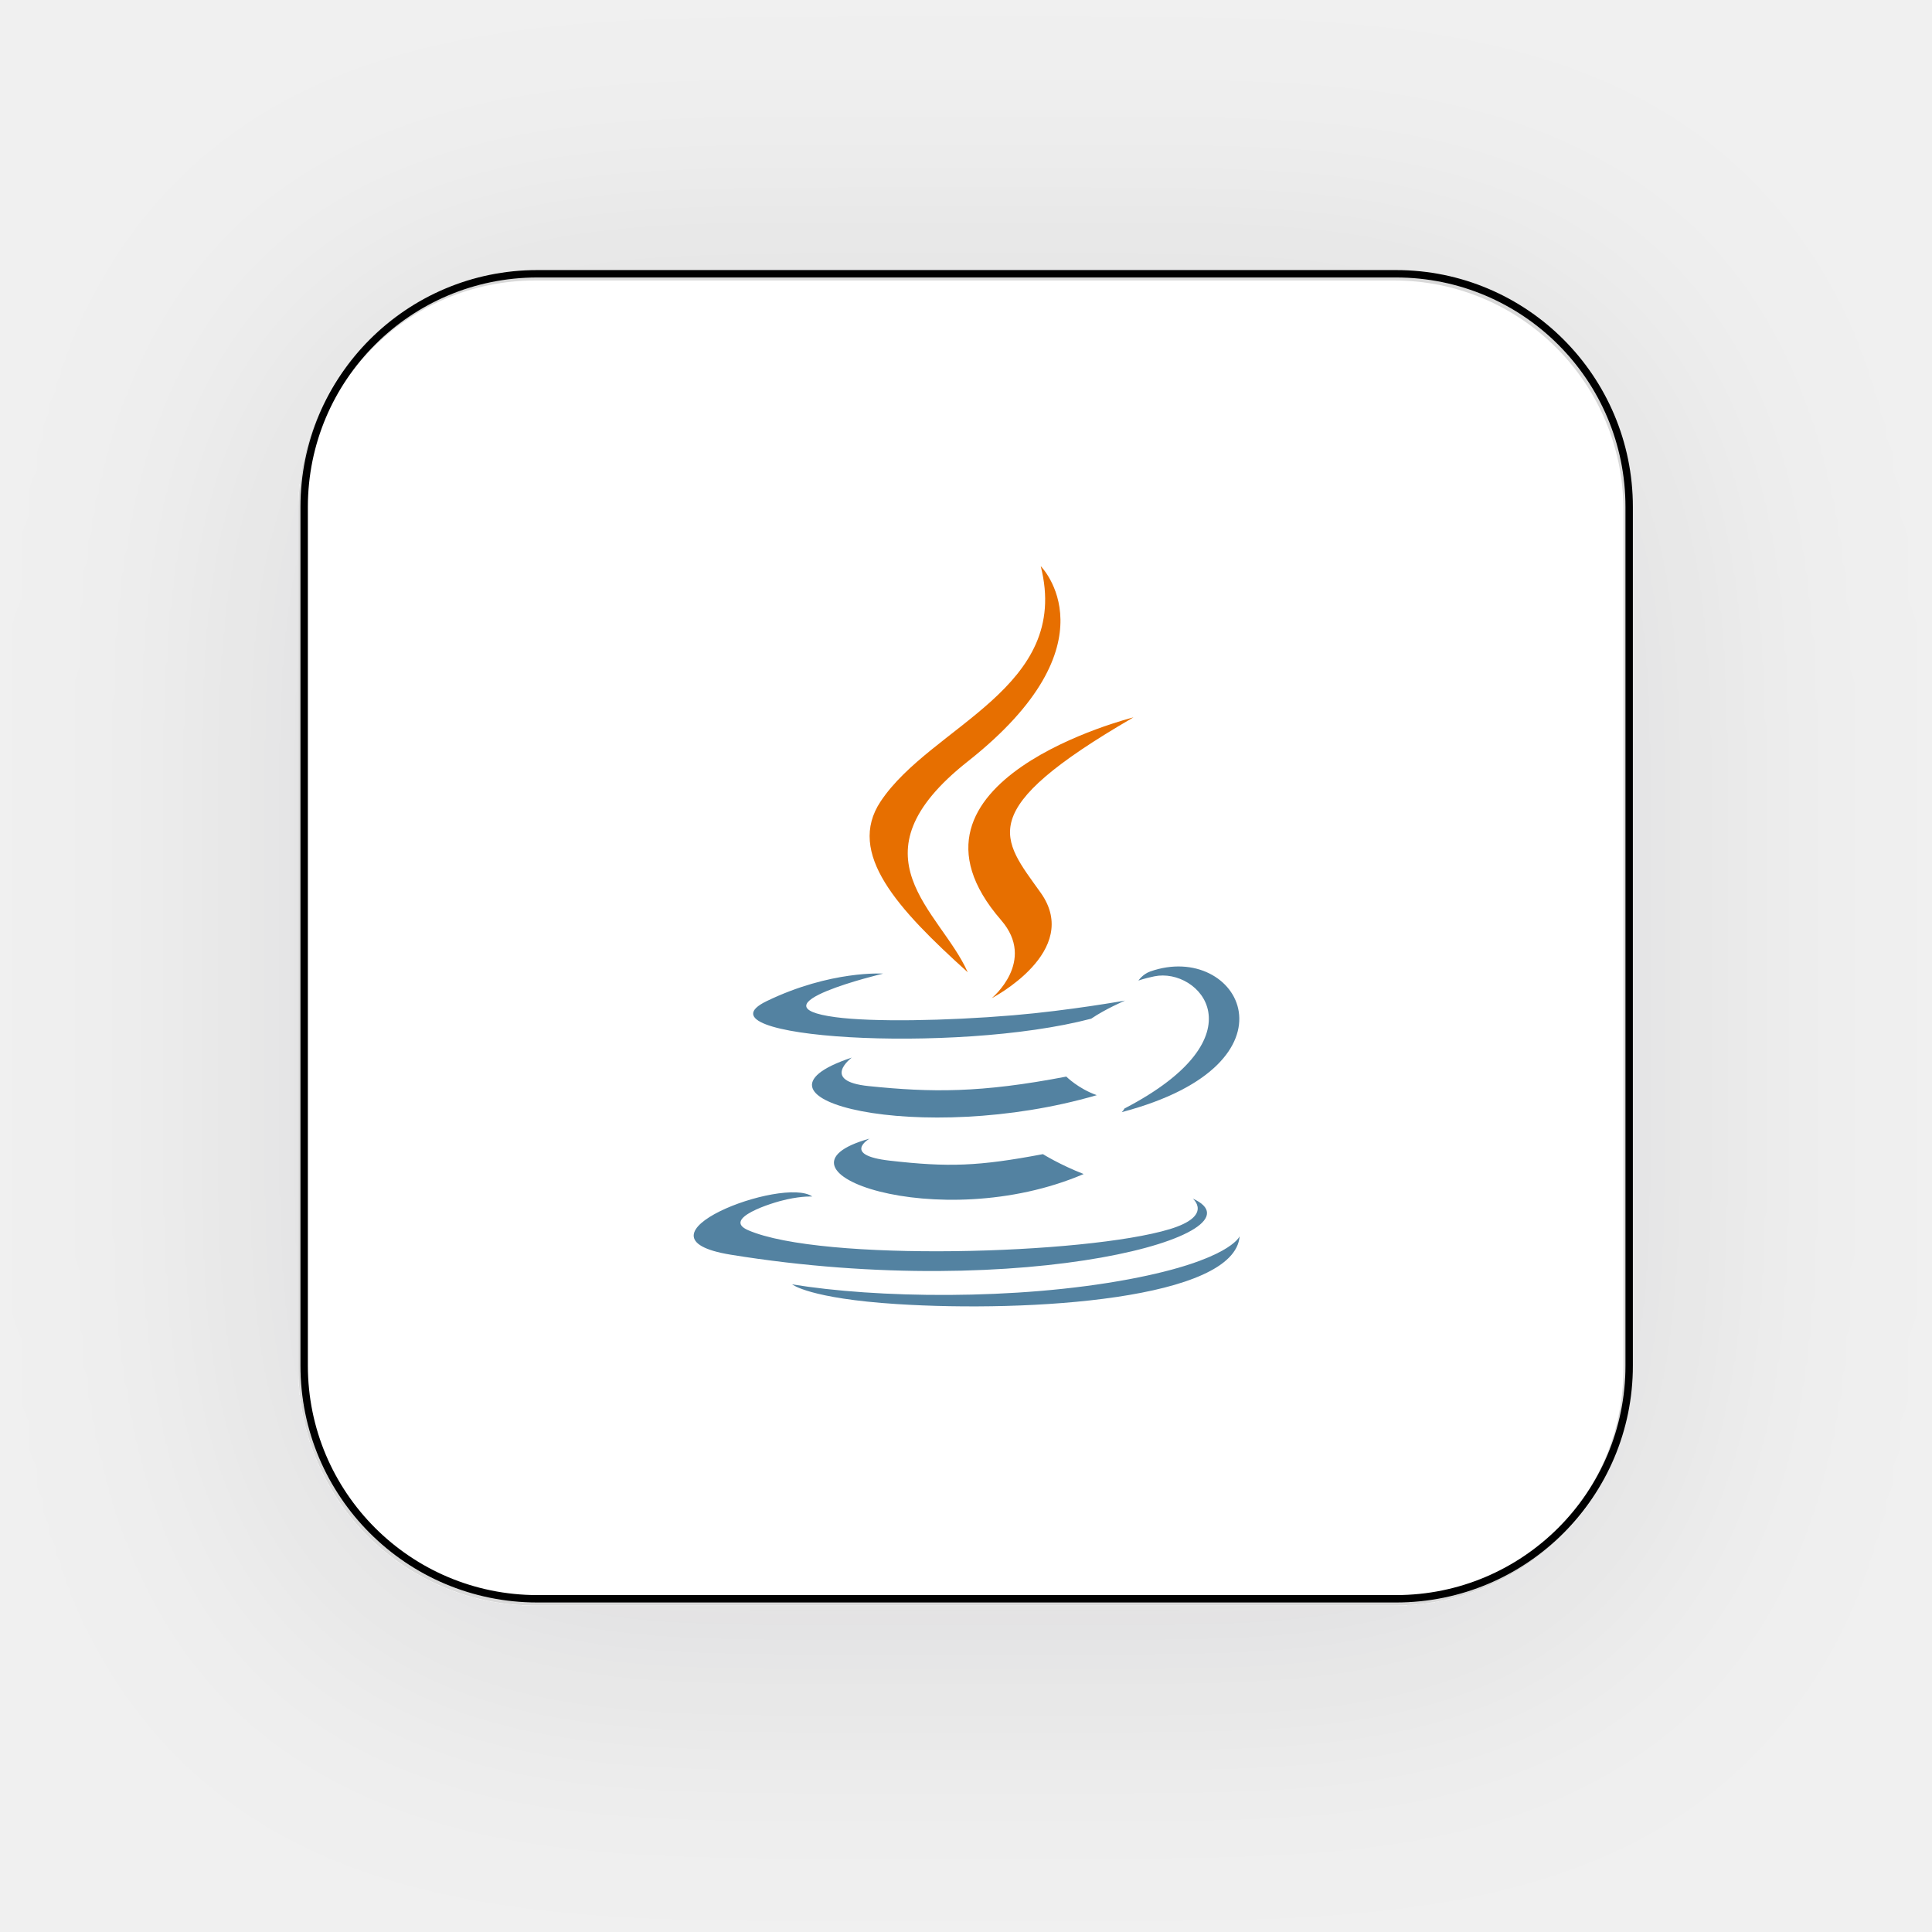
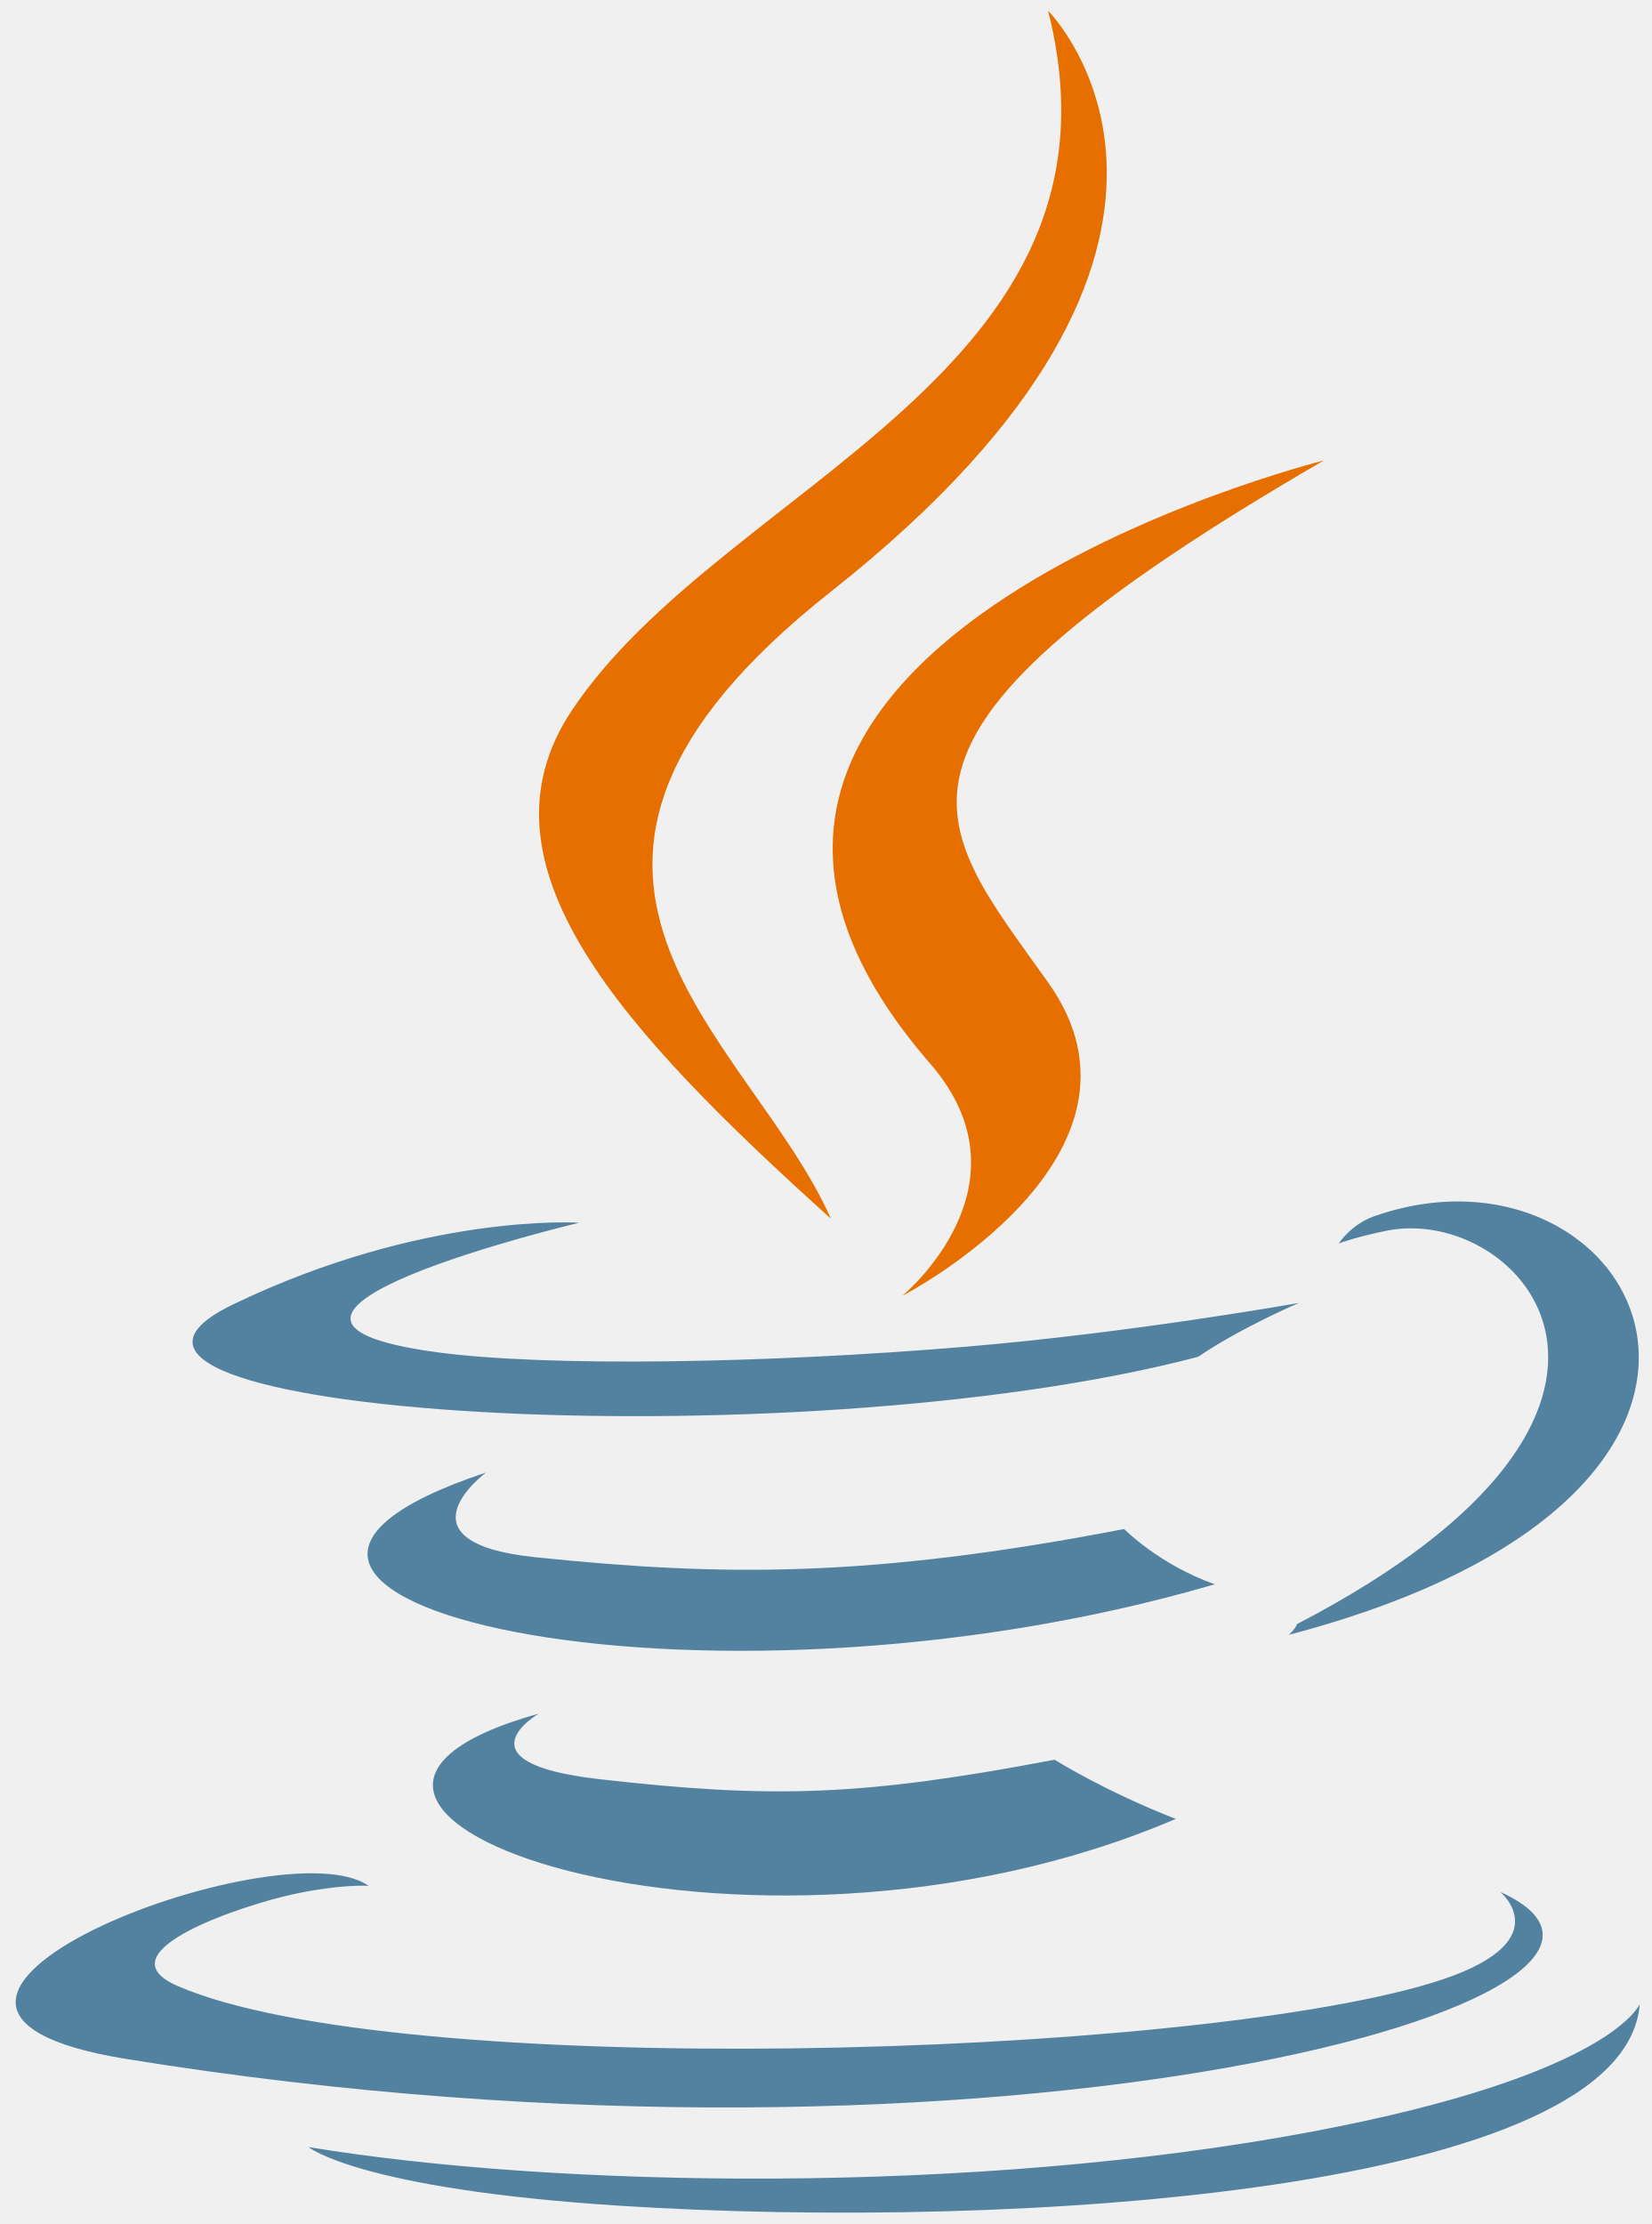
- <svg xmlns="http://www.w3.org/2000/svg" width="70" height="70" viewBox="0 0 261 261" fill="none">
-   <g filter="url(#filter0_d_33_2245)">
-     <rect x="40.313" y="36.891" width="180" height="180" rx="32" fill="white" />
-     <rect x="40.813" y="37.391" width="179" height="179" rx="31.5" stroke="#D9D9D9" />
-   </g>
-   <path d="M117.466 153.821C117.466 153.821 113.645 156.043 120.186 156.795C128.11 157.699 132.16 157.569 140.892 155.917C140.892 155.917 143.188 157.356 146.395 158.603C126.819 166.993 102.09 158.117 117.466 153.821ZM115.074 142.872C115.074 142.872 110.788 146.045 117.334 146.722C125.799 147.595 132.483 147.667 144.051 145.439C144.051 145.439 145.651 147.061 148.167 147.949C124.498 154.87 98.136 148.494 115.074 142.872Z" fill="#5382A1" />
-   <path d="M135.24 124.301C140.064 129.854 133.973 134.851 133.973 134.851C133.973 134.851 146.221 128.529 140.596 120.611C135.342 113.228 131.314 109.559 153.123 96.91C153.123 96.91 118.889 105.46 135.24 124.3" fill="#E76F00" />
-   <path d="M161.131 161.919C161.131 161.919 163.959 164.249 158.016 166.052C146.717 169.475 110.987 170.508 101.061 166.188C97.493 164.636 104.184 162.482 106.289 162.03C108.484 161.554 109.738 161.643 109.738 161.643C105.77 158.847 84.09 167.131 98.726 169.503C138.639 175.976 171.484 166.589 161.131 161.919ZM119.304 131.529C119.304 131.529 101.129 135.846 112.868 137.413C117.824 138.077 127.704 137.927 136.908 137.155C144.429 136.521 151.982 135.172 151.982 135.172C151.982 135.172 149.33 136.308 147.411 137.618C128.955 142.472 93.301 140.214 103.565 135.249C112.246 131.053 119.304 131.529 119.304 131.529H119.304ZM151.907 149.753C170.669 140.003 161.994 130.635 155.939 131.897C154.455 132.206 153.794 132.473 153.794 132.473C153.794 132.473 154.345 131.61 155.397 131.237C167.375 127.026 176.587 143.657 151.53 150.244C151.53 150.244 151.82 149.985 151.907 149.753Z" fill="#5382A1" />
-   <path d="M140.596 76.485C140.596 76.485 150.986 86.88 130.741 102.862C114.506 115.684 127.039 122.994 130.734 131.346C121.258 122.796 114.303 115.269 118.969 108.264C125.817 97.981 144.788 92.995 140.596 76.485" fill="#E76F00" />
-   <path d="M121.147 176.171C139.156 177.324 166.811 175.531 167.466 167.01C167.466 167.01 166.207 170.241 152.582 172.806C137.211 175.698 118.254 175.361 107.01 173.507C107.01 173.507 109.311 175.412 121.148 176.171" fill="#5382A1" />
-   <rect x="41.09" y="36.985" width="179" height="179" rx="31.5" stroke="black" />
-   <defs>
-     <filter id="filter0_d_33_2245" x="0.313" y="0.891" width="260" height="260" filterUnits="userSpaceOnUse" color-interpolation-filters="sRGB">
-       <feFlood flood-opacity="0" result="BackgroundImageFix" />
-       <feColorMatrix in="SourceAlpha" type="matrix" values="0 0 0 0 0 0 0 0 0 0 0 0 0 0 0 0 0 0 127 0" result="hardAlpha" />
-       <feOffset dy="4" />
-       <feGaussianBlur stdDeviation="20" />
-       <feComposite in2="hardAlpha" operator="out" />
-       <feColorMatrix type="matrix" values="0 0 0 0 0.037 0 0 0 0 0.035 0 0 0 0 0.048 0 0 0 0.1 0" />
-       <feBlend mode="normal" in2="BackgroundImageFix" result="effect1_dropShadow_33_2245" />
-       <feBlend mode="normal" in="SourceGraphic" in2="effect1_dropShadow_33_2245" result="shape" />
-     </filter>
-   </defs>
+ <svg xmlns="http://www.w3.org/2000/svg" width="75" height="101" viewBox="0 0 75 101" fill="none">
+   <path d="M24.466 77.821C24.466 77.821 20.645 80.043 27.186 80.795C35.11 81.699 39.16 81.57 47.892 79.916C47.892 79.916 50.188 81.356 53.395 82.603C33.819 90.993 9.09 82.117 24.466 77.821ZM22.074 66.872C22.074 66.872 17.788 70.045 24.334 70.722C32.799 71.595 39.483 71.667 51.051 69.439C51.051 69.439 52.651 71.061 55.167 71.948C31.498 78.87 5.136 72.494 22.074 66.872Z" fill="#5382A1" />
+   <path d="M42.24 48.3C47.064 53.854 40.973 58.851 40.973 58.851C40.973 58.851 53.221 52.529 47.596 44.611C42.343 37.228 38.314 33.559 60.123 20.91C60.123 20.91 25.889 29.46 42.24 48.3" fill="#E76F00" />
+   <path d="M68.131 85.919C68.131 85.919 70.959 88.249 65.016 90.052C53.717 93.475 17.987 94.508 8.061 90.188C4.493 88.636 11.184 86.482 13.289 86.03C15.484 85.554 16.738 85.642 16.738 85.642C12.77 82.847 -8.91 91.131 5.726 93.504C45.639 99.976 78.484 90.589 68.131 85.919ZM26.304 55.529C26.304 55.529 8.129 59.846 19.868 61.413C24.824 62.077 34.704 61.927 43.908 61.155C51.429 60.521 58.982 59.172 58.982 59.172C58.982 59.172 56.33 60.308 54.411 61.618C35.955 66.472 0.301 64.214 10.565 59.249C19.246 55.053 26.304 55.529 26.304 55.529H26.304ZM58.907 73.753C77.669 64.004 68.994 54.635 62.939 55.897C61.455 56.206 60.794 56.473 60.794 56.473C60.794 56.473 61.345 55.61 62.397 55.237C74.375 51.026 83.587 67.657 58.53 74.244C58.53 74.244 58.82 73.985 58.907 73.753Z" fill="#5382A1" />
+   <path d="M47.596 0.485C47.596 0.485 57.986 10.88 37.741 26.862C21.506 39.684 34.039 46.994 37.734 55.346C28.258 46.796 21.303 39.269 25.969 32.264C32.817 21.981 51.788 16.995 47.596 0.485" fill="#E76F00" />
+   <path d="M28.147 100.171C46.156 101.324 73.811 99.531 74.466 91.01C74.466 91.01 73.207 94.24 59.582 96.806C44.211 99.698 25.254 99.361 14.01 97.507C14.01 97.507 16.311 99.412 28.148 100.171" fill="#5382A1" />
</svg>
